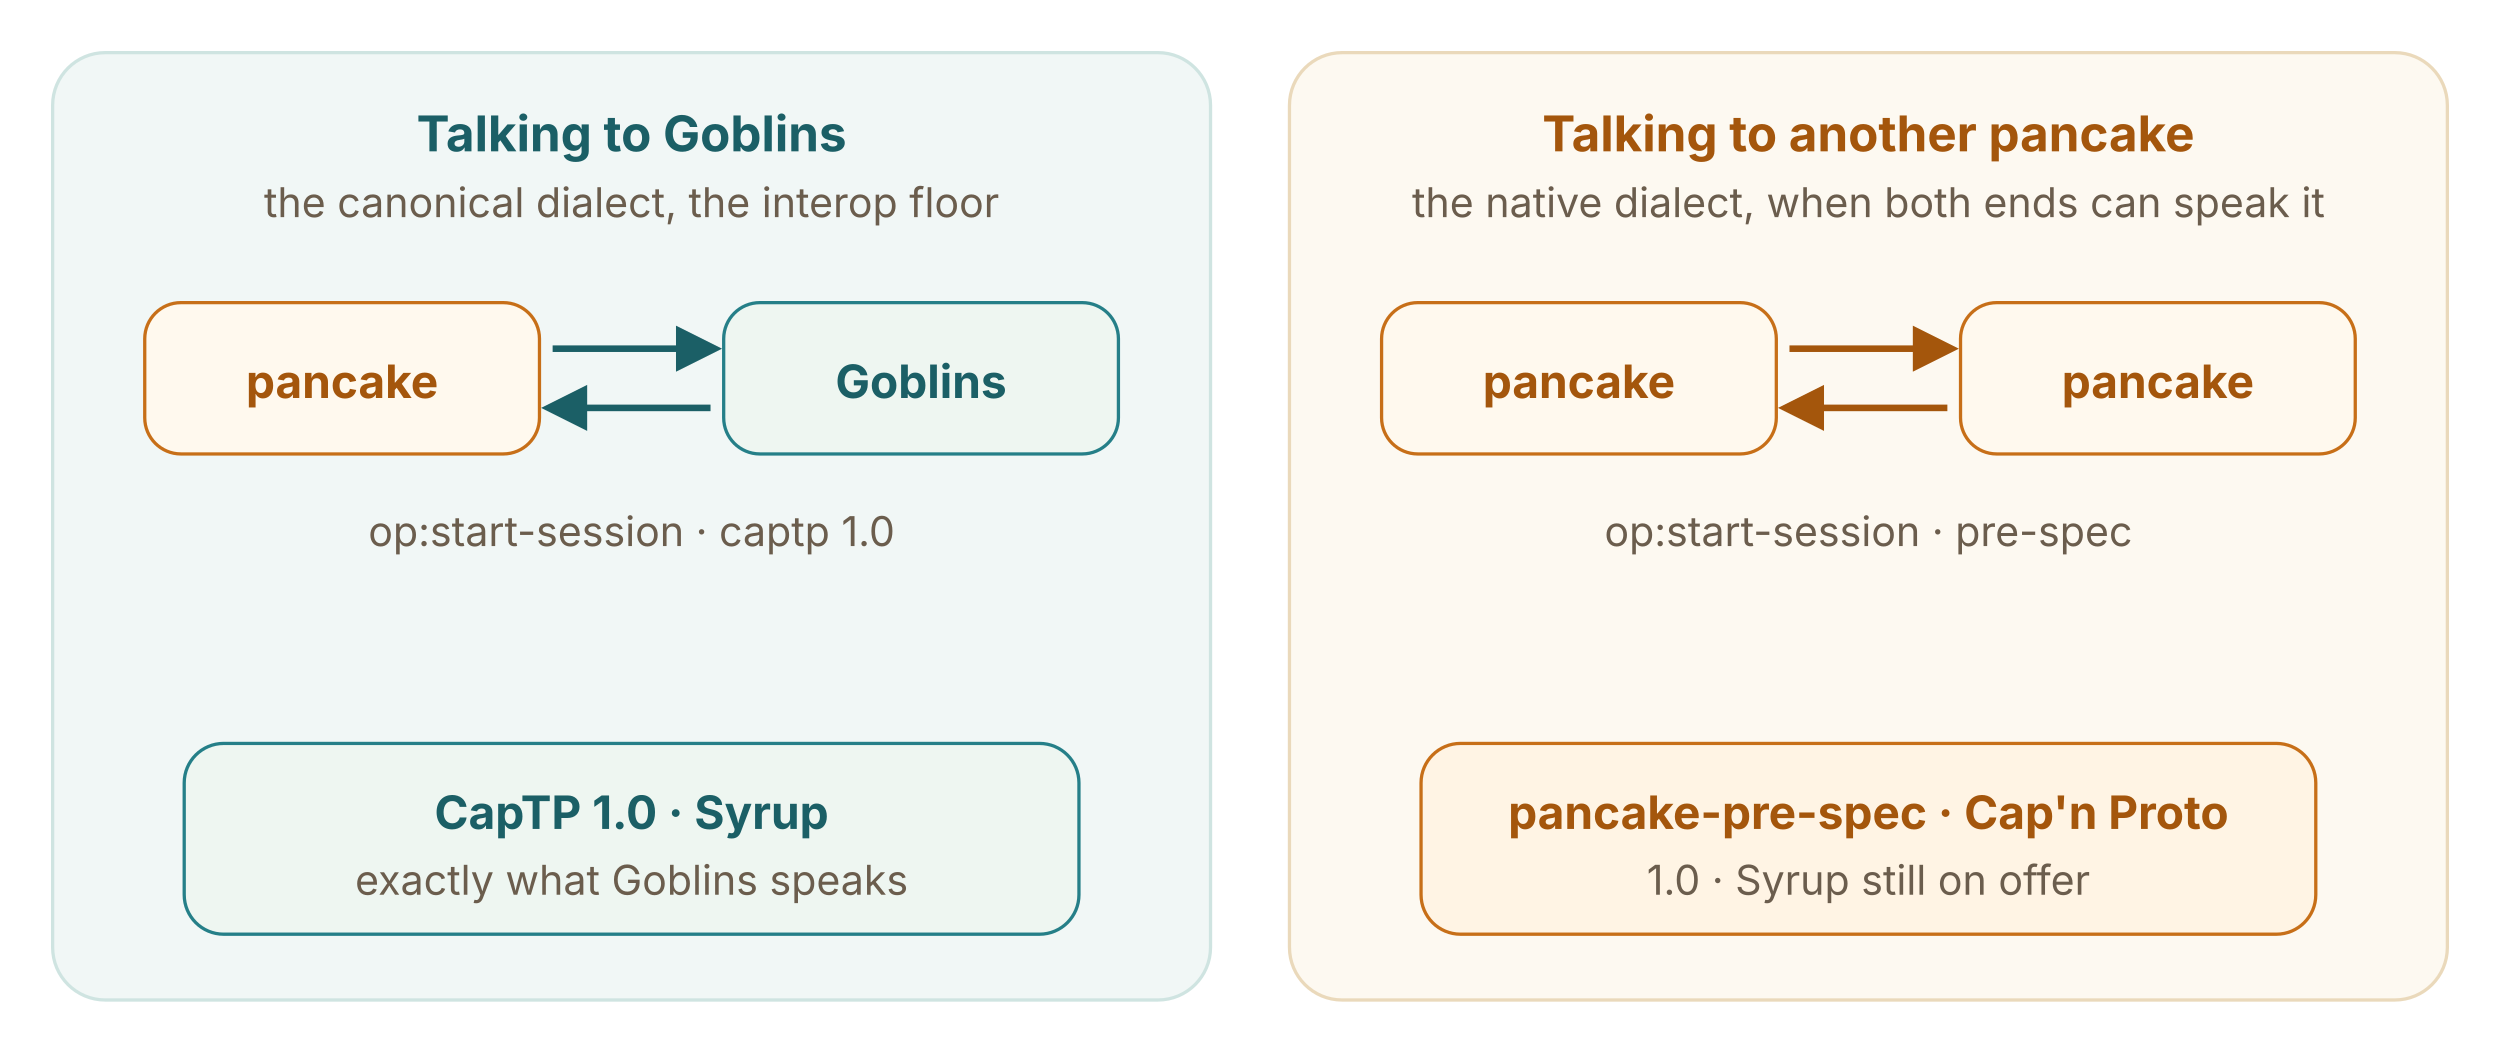
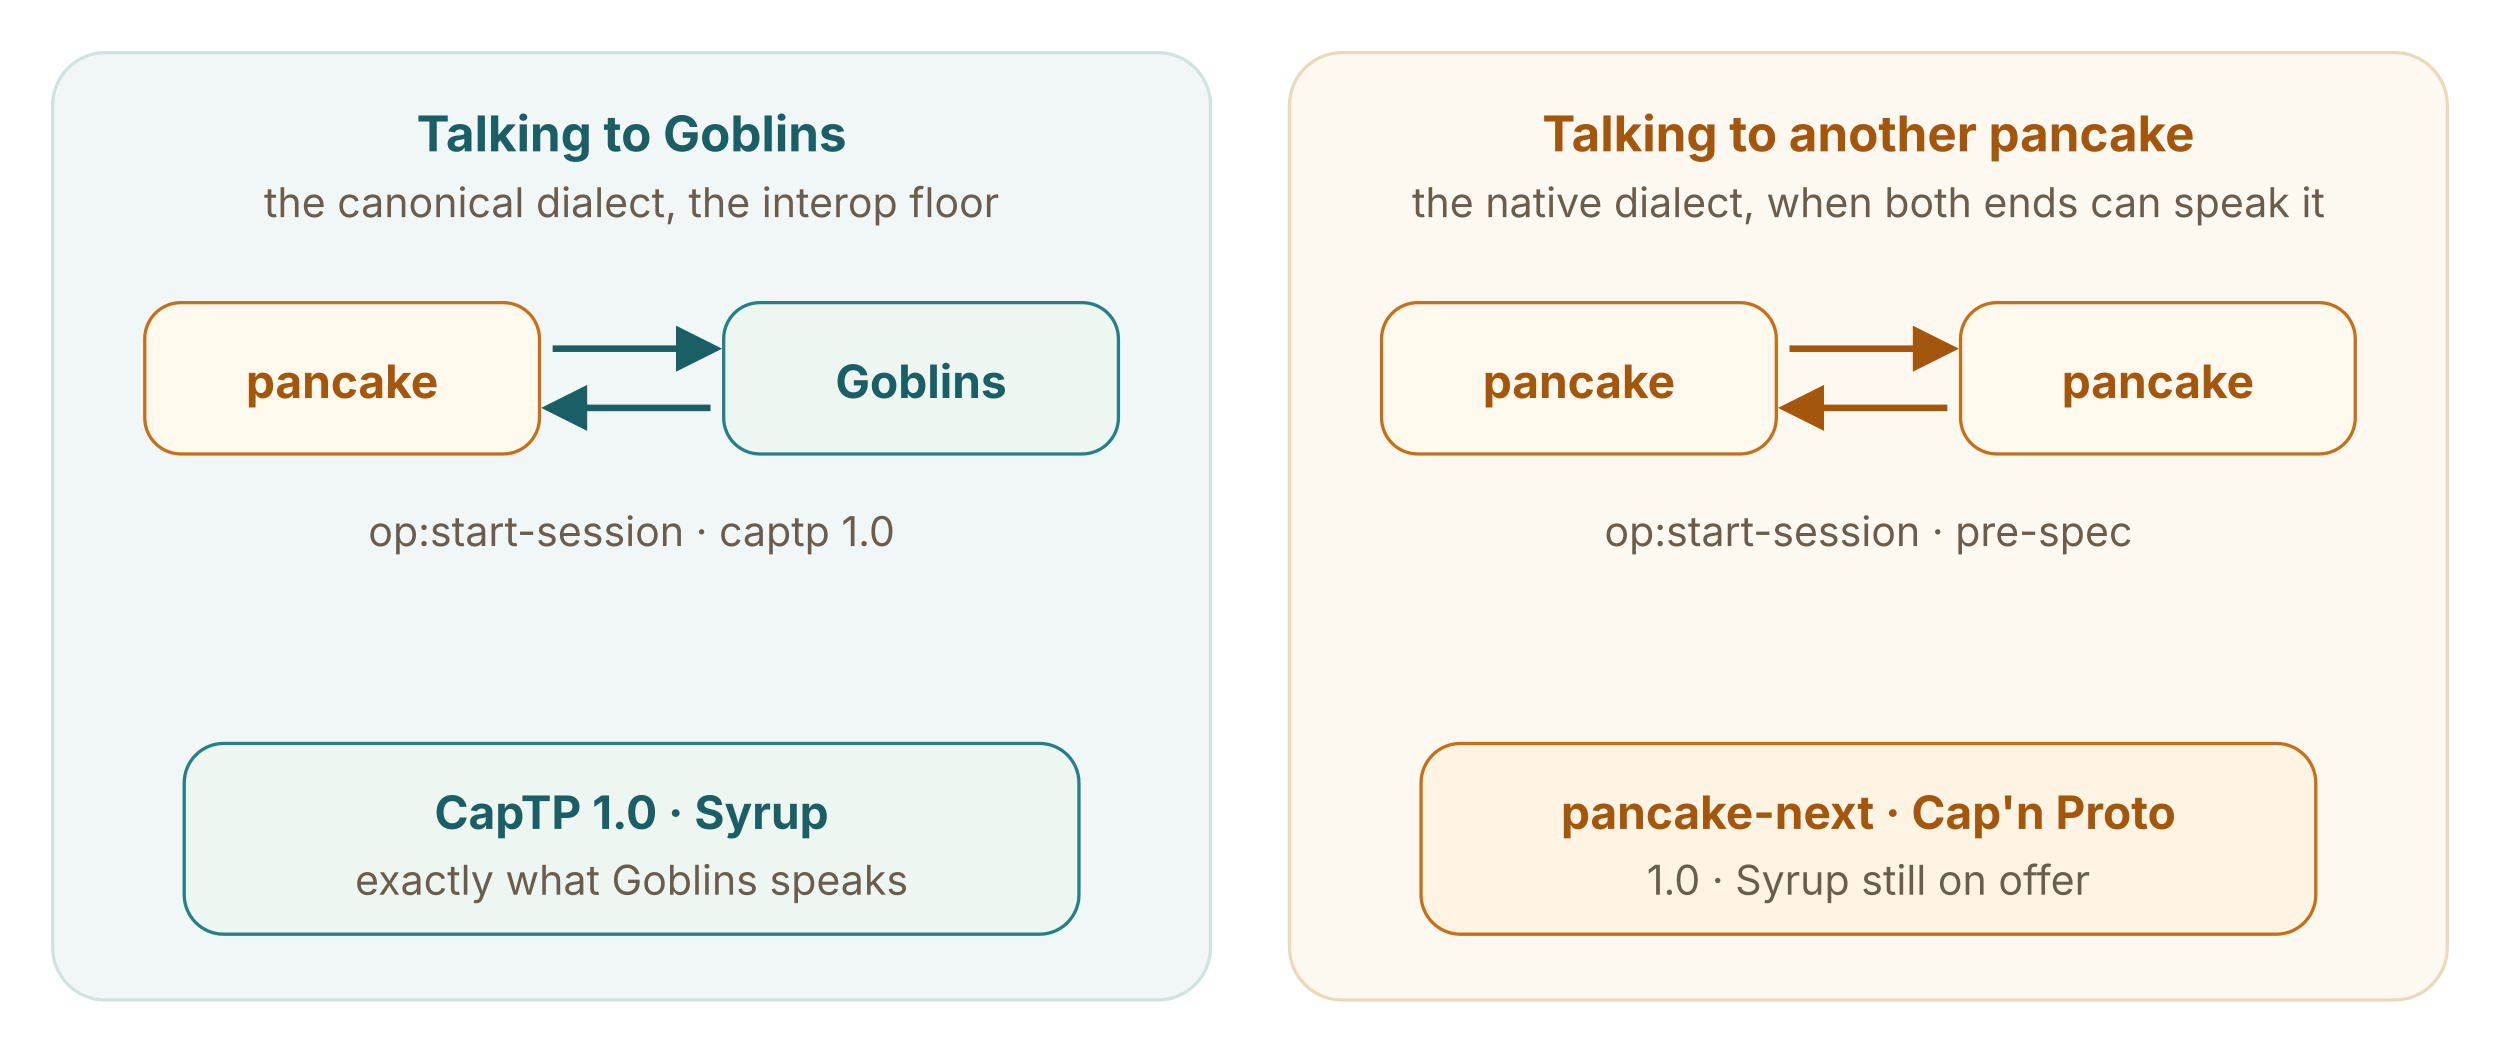
<svg xmlns="http://www.w3.org/2000/svg" viewBox="0 0 760 320" width="760" height="320" role="img" aria-label="Two interop situations. Talking to a Goblins peer, pancake speaks the canonical dialect, CapTP 1.0 over Syrup, the interop floor. Talking to another pancake peer, both ends can choose pancake's native profile and the Cap'n Proto codec, and still drop to 1.0 over Syrup.">
  <defs>
    <marker id="dia-teal" viewBox="0 0 10 10" refX="7.5" refY="5" markerWidth="7" markerHeight="7" orient="auto-start-reverse">
      <path d="M0 0L10 5L0 10z" fill="#1b5f66" />
    </marker>
    <marker id="dia-amber" viewBox="0 0 10 10" refX="7.5" refY="5" markerWidth="7" markerHeight="7" orient="auto-start-reverse">
      <path d="M0 0L10 5L0 10z" fill="#a4560c" />
    </marker>
  </defs>
  <style>text { font-family: system-ui, -apple-system, "Segoe UI", sans-serif; }
    .ptitle { font-size: 15px; font-weight: 700; }
    .node { font-size: 14px; font-weight: 700; }
    .label { font-size: 12.5px; }
    .muted { fill: #6b5d4d; }
    .result { font-size: 14px; font-weight: 700; }</style>
  <rect x="16" y="16" width="352" height="288" rx="16" fill="#f1f7f6" stroke="#cfe4e1">
  </rect>
  <text x="192" y="46" text-anchor="middle" class="ptitle" fill="#1b5f66">Talking to Goblins</text>
  <text x="192" y="66" text-anchor="middle" class="label muted">the canonical dialect, the interop floor</text>
  <rect x="44" y="92" width="120" height="46" rx="11" fill="#fff9ee" stroke="#c76f18">
  </rect>
  <text x="104" y="121" text-anchor="middle" class="node" fill="#a4560c">pancake</text>
  <rect x="220" y="92" width="120" height="46" rx="11" fill="#eef6f1" stroke="#257f88">
  </rect>
  <text x="280" y="121" text-anchor="middle" class="node" fill="#1b5f66">Goblins</text>
  <path d="M168 106 L 216 106" fill="none" stroke="#1b5f66" stroke-width="2" marker-end="url(#dia-teal)">
  </path>
  <path d="M216 124 L 168 124" fill="none" stroke="#1b5f66" stroke-width="2" marker-end="url(#dia-teal)">
  </path>
  <text x="192" y="166" text-anchor="middle" class="label muted">op:start-session · captp 1.0</text>
  <rect x="56" y="226" width="272" height="58" rx="12" fill="#eef6f1" stroke="#257f88">
  </rect>
  <text x="192" y="252" text-anchor="middle" class="result" fill="#1b5f66">CapTP 1.0 · Syrup</text>
  <text x="192" y="272" text-anchor="middle" class="label muted">exactly what Goblins speaks</text>
  <rect x="392" y="16" width="352" height="288" rx="16" fill="#fdf9f1" stroke="#ead9bb">
  </rect>
  <text x="568" y="46" text-anchor="middle" class="ptitle" fill="#a4560c">Talking to another pancake</text>
  <text x="568" y="66" text-anchor="middle" class="label muted">the native dialect, when both ends can speak it</text>
  <rect x="420" y="92" width="120" height="46" rx="11" fill="#fff9ee" stroke="#c76f18">
  </rect>
  <text x="480" y="121" text-anchor="middle" class="node" fill="#a4560c">pancake</text>
  <rect x="596" y="92" width="120" height="46" rx="11" fill="#fff9ee" stroke="#c76f18">
  </rect>
  <text x="656" y="121" text-anchor="middle" class="node" fill="#a4560c">pancake</text>
  <path d="M544 106 L 592 106" fill="none" stroke="#a4560c" stroke-width="2" marker-end="url(#dia-amber)">
  </path>
  <path d="M592 124 L 544 124" fill="none" stroke="#a4560c" stroke-width="2" marker-end="url(#dia-amber)">
  </path>
  <text x="568" y="166" text-anchor="middle" class="label muted">op:start-session · pre-spec</text>
  <rect x="432" y="226" width="272" height="58" rx="12" fill="#fff4e4" stroke="#c76f18">
  </rect>
-   <text x="568" y="252" text-anchor="middle" class="result" fill="#a4560c">pancake-pre-spec · Cap'n Proto</text>
+   <text x="568" y="252" text-anchor="middle" class="result" fill="#a4560c">pancake-next · Cap'n Proto</text>
  <text x="568" y="272" text-anchor="middle" class="label muted">1.0 · Syrup still on offer</text>
</svg>
